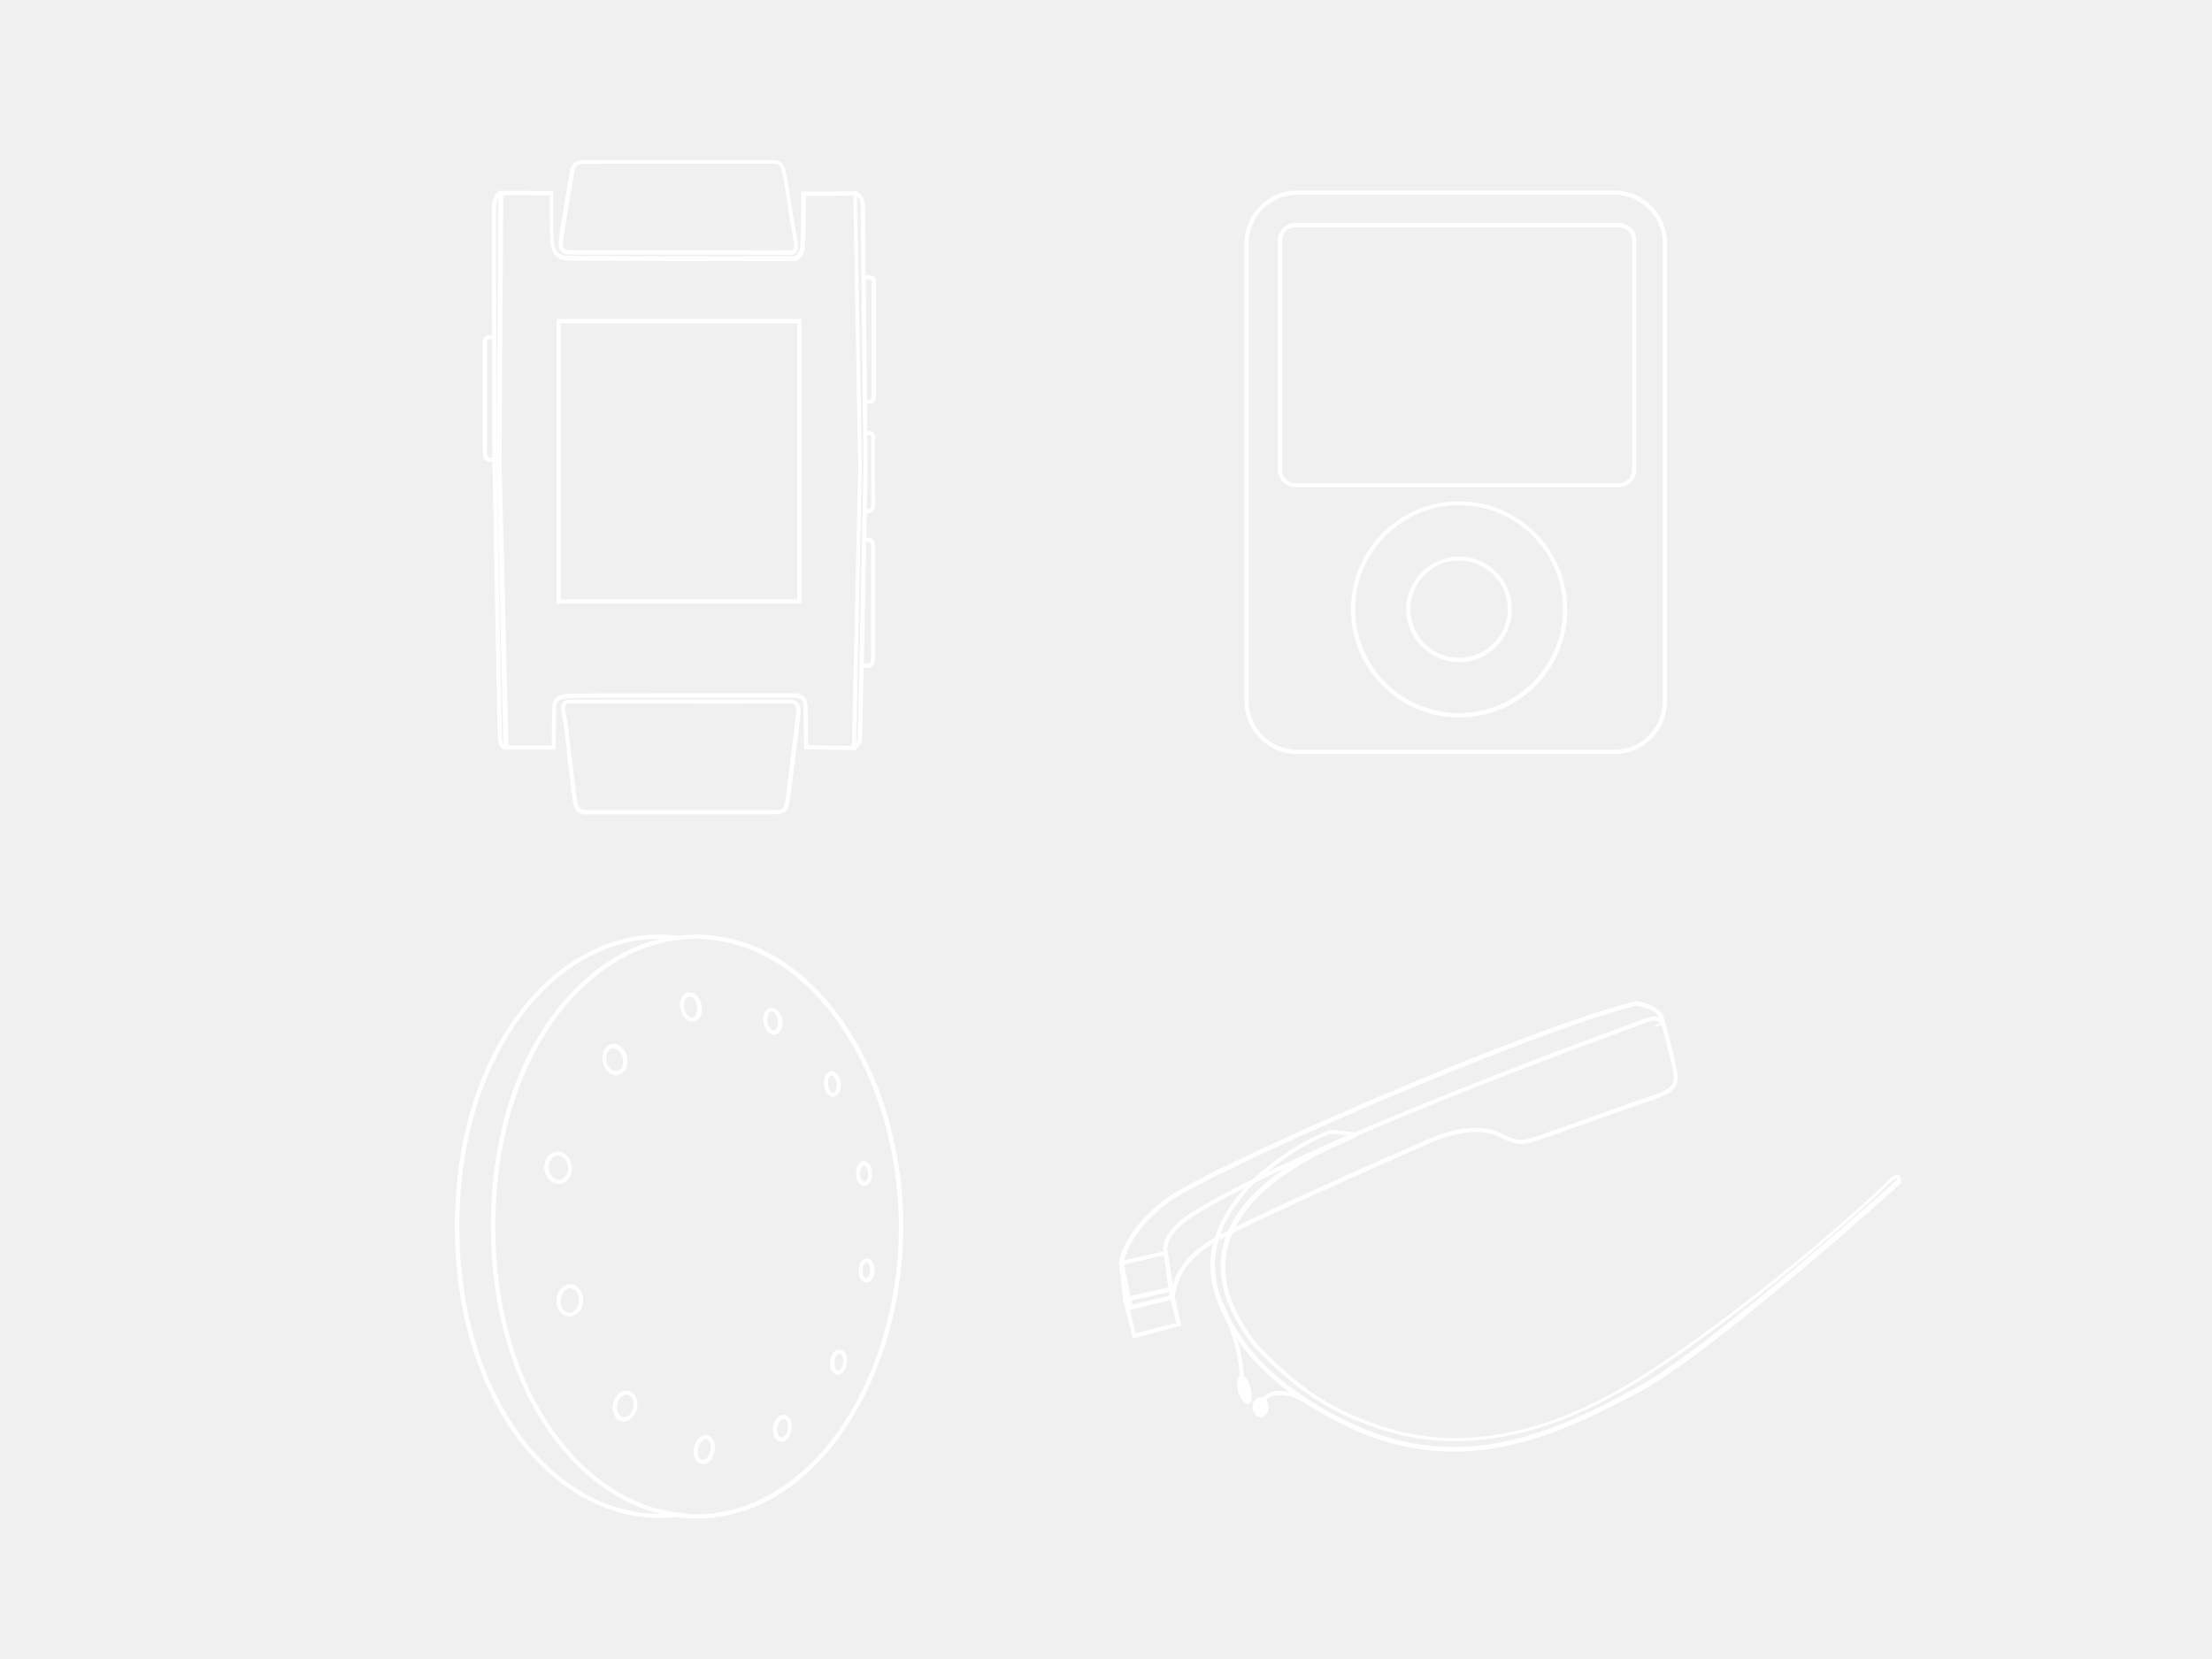
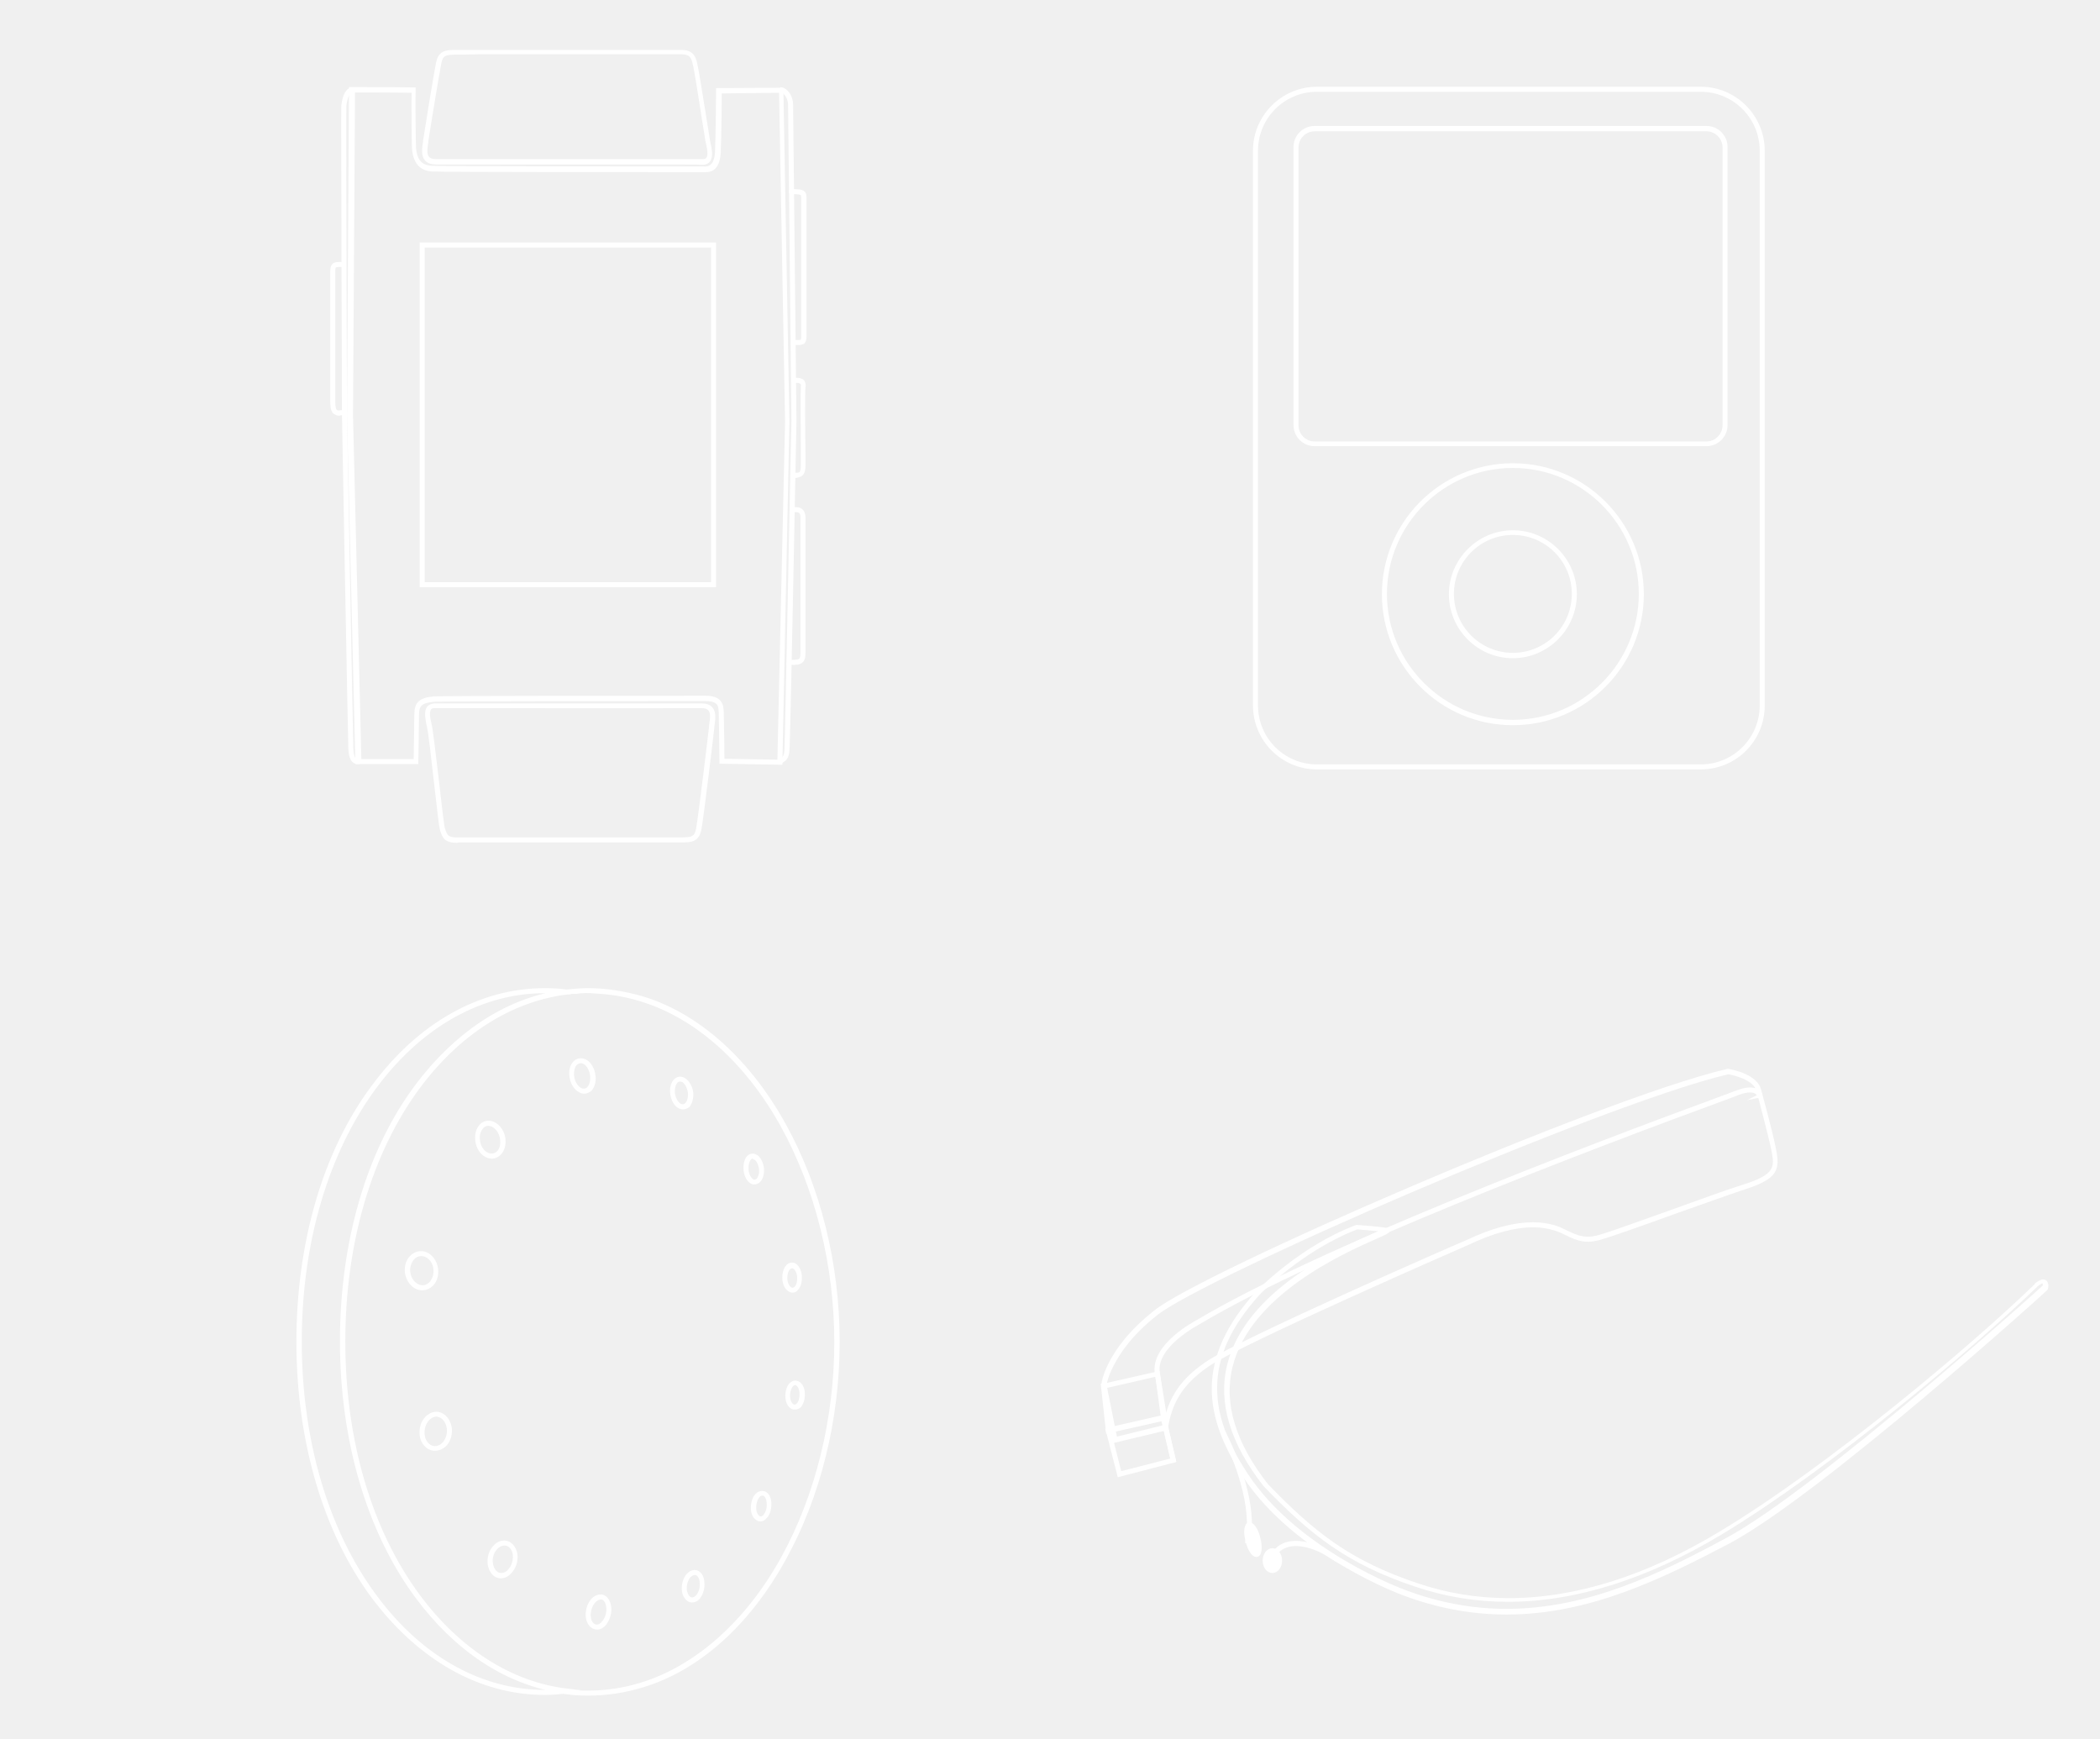
- <svg xmlns="http://www.w3.org/2000/svg" version="1.1" id="Layer_1" x="0px" y="0px" viewBox="0 0 800 600" enable-background="new 0 0 800 600" xml:space="preserve">
+ <svg xmlns="http://www.w3.org/2000/svg" version="1.1" id="Layer_1" x="0px" y="0px" viewBox="76 43 627 519" enable-background="new 76 43 627 519" xml:space="preserve">
  <g>
    <path fill="#FFFFFF" stroke="#FFFFFF" stroke-miterlimit="10" d="M408.8,473.2l-0.1-0.3c-1.7-8.1-2.5-12.2-2.9-14.2   c-0.2-1-0.3-1.6-0.4-1.8h-0.1v-0.3c0-0.1,0.2-2.7,2.3-6.7c1.9-3.7,5.8-9.4,13.5-15.4c6.8-5.4,38.4-20.6,76.8-37   c32.5-13.9,74.2-30.3,93.9-34.9h0.1h0.1c1.9,0.3,8.2,1.8,9.3,5.7c0,0.1,3.5,12.6,4.5,18c1.1,5.7,0.7,8.2-9,11.3   c-4.5,1.5-12.9,4.5-21.1,7.4c-9.7,3.5-18.9,6.8-22.2,7.7c-1.2,0.3-2.3,0.5-3.3,0.5c-2.5,0-4.5-0.9-6.5-1.9c-1.2-0.6-2.5-1.2-4-1.6   c-1.8-0.5-3.7-0.8-5.9-0.8c-5.7,0-12.3,1.8-19.6,5.3c-0.7,0.3-67.9,29.6-77.6,36.3c-8.6,5.9-11.2,11.8-12.4,18.8v0.2L408.8,473.2z    M405.9,456.6c0.1,0.2,0.2,0.8,0.4,2c0.4,2,1.2,6,2.8,13.9l14.6-3.6c1.3-7,3.9-13,12.6-18.9c9.7-6.7,77-36.1,77.7-36.3   c7.3-3.5,13.9-5.3,19.8-5.3c2.2,0,4.2,0.3,6,0.8c1.5,0.4,2.8,1.1,4.1,1.7c2,1,3.9,1.8,6.3,1.8c1,0,2.1-0.2,3.2-0.5   c3.3-0.9,12.9-4.4,22.2-7.7c8.1-2.9,16.5-6,21.1-7.4c9.8-3.1,9.7-5.6,8.7-10.7c-1.1-5.3-4.5-17.8-4.5-17.9c-1-3.6-7.1-5-8.9-5.3   l0,0c-19.7,4.6-61.4,21.1-93.8,34.9c-38.4,16.4-69.9,31.6-76.7,36.9c-7.6,5.9-11.4,11.5-13.3,15.2   C406.3,453.7,405.9,456.2,405.9,456.6z" />
  </g>
  <g>
    <path fill="#FFFFFF" stroke="#FFFFFF" stroke-miterlimit="10" d="M426.1,479.1l-2.1-9c0-0.1-1.3-8.7-2.7-17   c-1.4-8.5,11.8-15.3,12.3-15.6C469.5,416.1,548.3,386,592,370c1.5-0.6,2.5-0.9,2.9-1.1c2.5-0.9,4.4-1,5.6-0.3   c1,0.6,1.2,1.4,1.2,1.5l-0.5,0.1l0.2-0.1l-0.2,0.1c0,0-0.2-0.7-1-1.2c-0.8-0.4-2.3-0.7-5.2,0.4c-0.4,0.2-1.4,0.5-2.9,1.1   c-43.7,16-122.4,46-158.2,67.4c-0.1,0.1-13.5,6.9-12.1,15.1c1.4,8.3,2.7,16.9,2.7,17l2.1,9L426.1,479.1z" />
  </g>
  <g>
    <path fill="#FFFFFF" stroke="#FFFFFF" stroke-miterlimit="10" d="M406.7,470.4l-1.5-13.8h0.2l16.4-3.7l1.8,13.7L406.7,470.4z    M405.8,457l1.4,12.8l15.9-3.7l-1.7-12.7L405.8,457z" />
  </g>
  <path fill="none" stroke="#FFFFFF" stroke-miterlimit="10" d="M410.1,483.4l-3.5-13.6l0.2-0.1l16.7-3.8l3.1,13.2L410.1,483.4z   M407.2,470.2l3.2,12.6l15.6-4l-2.9-12.3L407.2,470.2z" />
  <g id="XMLID_2_">
    <g>
      <g>
        <path fill="#FFFFFF" stroke="#FFFFFF" stroke-miterlimit="10" d="M525.8,524.5c-10.3,0-20.6-1.9-30.7-5.7     c-0.3-0.1-32.1-11.8-47.5-35.1c-6.3-9.7-9.3-18-9.3-26.1c0-9.6,4.3-19,13-28.6c0.1-0.1,12.8-13.4,29.7-19.8h0.1h0.1     c6.4,0.4,8.9,0.9,8.9,0.9h0.1l0.2,0.1v0.2c0,0.3-0.5,0.6-3.7,2c-10.4,4.6-37.9,17-43.2,38.6c-2.7,11,0.9,22.9,10.7,35.4     c13.9,14.4,24.7,23,45.1,29.8c8.6,2.9,17.7,4.4,27.1,4.4l0,0c20.1,0,41.4-6.7,63.4-20c31.9-19.2,74.9-55.3,94.1-73.9     c0-0.2,0.2-0.4,1.3-1c0.7-0.4,1.4-0.3,1.7,0.3c0.3,0.6,0.2,1.4,0,1.8c-0.2,0.3-67.4,60.9-94.7,75.5     C572,513.9,550.4,524.5,525.8,524.5z M481.2,409.5c-16.8,6.4-29.4,19.6-29.5,19.7c-8.6,9.5-12.8,18.7-12.8,28.2     c0,8.1,2.9,16.3,9.2,25.8c15.2,23.2,46.9,34.8,47.2,34.9c10,3.8,20.2,5.7,30.5,5.7c24.4,0,46-10.5,66-21.3     c26.9-14.5,94.1-74.9,94.5-75.4c0.1-0.1,0.2-0.8,0-1.2c-0.1-0.3-0.3-0.3-0.4-0.3c-0.2,0-0.3,0.1-0.6,0.2     c-0.3,0.2-0.5,0.3-0.7,0.4l-0.4,0.3c-19.1,18.5-62.3,54.8-94.3,74.1c-22.1,13.3-43.5,20.1-63.7,20.1l0,0     c-9.4,0-18.6-1.5-27.2-4.4c-20.5-6.8-31.3-15.4-45.3-29.9c-9.9-12.6-13.6-24.7-10.8-35.9c5.4-21.9,33.1-34.3,43.5-38.9     c1.3-0.6,2.5-1.1,3.1-1.4C488.5,410.2,486,409.9,481.2,409.5z" />
      </g>
    </g>
  </g>
  <g>
    <path fill="#FFFFFF" stroke="#FFFFFF" stroke-miterlimit="10" d="M448.8,503.3l-0.5-0.1c2.2-10.7-3.4-24.6-7-31.9l0.4-0.2   C445.3,478.4,451,492.5,448.8,503.3z" />
  </g>
  <g>
    <path fill="#FFFFFF" stroke="#FFFFFF" stroke-miterlimit="10" d="M455.6,510.2l-0.5-0.1c0.4-2.8,1.9-4.9,4.2-5.9   c3.9-1.7,9.8-0.2,15.7,3.9l-0.3,0.4c-5.8-4-11.5-5.4-15.2-3.8C457.4,505.6,456,507.5,455.6,510.2z" />
  </g>
  <path fill="#FFFFFF" stroke="#FFFFFF" stroke-miterlimit="10" d="M448.6,503.1c-0.6-2.4-0.5-4.5,0.3-4.7s2,1.6,2.6,4  s0.5,4.5-0.3,4.7C450.4,507.3,449.3,505.5,448.6,503.1z M451.1,507.3c-1.1,0-2.2-2.1-2.7-4.2c-0.3-1.2-0.5-2.4-0.4-3.3  c0.1-1,0.4-1.7,0.9-1.8c0.1,0,0.1,0,0.2,0c1.1,0,2.2,2.1,2.7,4.2c0.6,2.2,0.6,4.8-0.5,5.1C451.2,507.3,451.1,507.3,451.1,507.3z   M449,498.5L449,498.5c-0.3,0.1-0.5,0.4-0.6,1.3s0.1,2,0.4,3.1c0.6,2.4,1.7,4,2.3,3.8c0.5-0.1,0.8-1.9,0.1-4.5  C450.6,500.1,449.6,498.5,449,498.5z M455.9,506.1c1.2,0,2.2,1.3,2.2,2.9s-1,2.9-2.2,2.9s-2.2-1.3-2.2-2.9S454.7,506.1,455.9,506.1z   M455.9,512.1c-1.3,0-2.4-1.4-2.4-3.2s1.1-3.2,2.4-3.2s2.4,1.4,2.4,3.2S457.2,512.1,455.9,512.1z M455.9,506.3  c-1.1,0-1.9,1.2-1.9,2.7s0.9,2.7,1.9,2.7s1.9-1.2,1.9-2.7S456.9,506.3,455.9,506.3z" />
  <g id="Layer_6">
    <g>
      <g>
        <path fill="#FFFFFF" stroke="#FFFFFF" stroke-miterlimit="10" d="M182.9,67" />
      </g>
      <g>
        <path fill="#FFFFFF" stroke="#FFFFFF" stroke-miterlimit="10" d="M309.1,270.8l-17.8-0.3v-0.2c0-0.1-0.1-11.1-0.2-14     c0-0.2,0-0.3,0-0.5c-0.1-2-0.1-4-4.5-4c-8,0-78.6,0-81,0.2c-4.5,0.4-5,1.8-5,4.7c0,3-0.2,13.6-0.2,13.7v0.2h-17.8l-2.5-103.5     l0.6-97.6h0.2c0.1,0,12,0,18.4,0.1h0.3v0.3c-0.1,0.7,0,14.9,0.1,17.1c0.3,4,1.9,5.8,5.2,6c3.4,0.2,73.7,0.2,81.7,0.2     c3.1,0,3.3-3.7,3.4-4.9c0-0.2,0-0.3,0-0.4c0.2-4.1,0.3-17.8,0.3-17.9v-0.2l19.1-0.1v0.2l1.8,98.9L309.1,270.8z M291.8,270     l16.8,0.3l2.3-101.4l-1.8-98.7L291,70.4c0,1.9-0.1,13.9-0.3,17.7v0.1c0,0,0,0.1,0,0.3c-0.2,3.6-1.5,5.4-3.9,5.4     c-8,0-78.4,0-81.7-0.2c-3.5-0.2-5.3-2.3-5.6-6.5c-0.1-1.8-0.2-14.8-0.1-17c-5.9-0.1-16.1-0.1-17.9-0.1l-0.6,97l2.5,103H200     c0-1.6,0.2-10.7,0.2-13.5c0-3.3,0.8-4.8,5.4-5.2c2.3-0.2,67.9-0.2,81-0.2c4.8,0,4.9,2.5,5,4.5c0,0.2,0,0.3,0,0.5     C291.7,259,291.8,268.4,291.8,270z" />
      </g>
      <g>
        <path fill="#FFFFFF" stroke="#FFFFFF" stroke-miterlimit="10" d="M182.9,270.6c-2,0-2.3-2.3-2.4-4.2c-0.1-2.1-1.9-98.7-1.9-99.7     c0-3.7-0.3-90.8-0.2-92.1c0.1-0.8,0.5-4.7,2.7-5l0.1,0.5c-1.9,0.2-2.2,4.1-2.3,4.5c-0.1,1.3,0.2,91.2,0.2,92.1     c0,1,1.8,97.5,1.9,99.7c0.1,2.6,0.7,3.8,1.9,3.8V270.6z" />
      </g>
      <g>
        <path fill="#FFFFFF" stroke="#FFFFFF" stroke-miterlimit="10" d="M289.3,217.8h-87.5V115.9h87.5V217.8z M202.3,217.3h86.5V116.4     h-86.5L202.3,217.3L202.3,217.3z" />
      </g>
      <g>
        <path fill="#FFFFFF" stroke="#FFFFFF" stroke-miterlimit="10" d="M309,270.6l-0.3-0.4c0.2-0.1,0.3-0.2,0.5-0.3     c0.8-0.5,1.3-0.8,1.5-2.8c0.2-2.3,2-97.4,2.1-98.4c0-0.9-1-92.1-1-94.4c0-2.1-1.3-3.9-2.5-4.2l0.1-0.5c1.4,0.3,2.9,2.2,2.9,4.7     c0,2.2,1,93.5,1,94.4c-0.1,3.9-1.8,96-2.1,98.4c-0.2,2.2-0.9,2.6-1.7,3.1C309.3,270.4,309.2,270.5,309,270.6z" />
      </g>
      <g>
        <path fill="#FFFFFF" stroke="#FFFFFF" stroke-miterlimit="10" d="M264.7,91.6c-16.8,0-39.4,0-51,0c-4,0-6.8,0-7.5,0     c-1.3,0-2.3-0.3-2.9-1c-1.1-1.2-0.8-3.3-0.5-5.2v-0.3c0-0.2,3.3-20.6,3.9-23.4c0.7-3,2.2-3.3,5.4-3.3c0.7,0,3.2,0,6.9,0     c9.8,0,28,0,41.8,0c10.9,0,16.9,0,17.9,0c3.6-0.1,4.4,1.1,5,3.7c0.4,1.7,1.8,10.4,2.8,16.7c0.5,3.1,0.9,5.5,1,6.3l0.1,0.4     c0.4,1.9,0.9,4.2,0,5.4c-0.4,0.5-1,0.8-1.8,0.8C284.9,91.6,277.8,91.6,264.7,91.6z M212.2,58.8c-3.3,0-4.4,0.4-4.9,2.9     c-0.6,2.8-3.9,23.1-3.9,23.3v0.3c-0.3,1.9-0.6,3.8,0.3,4.8c0.5,0.6,1.3,0.9,2.5,0.9c0.7,0,3.4,0,7.5,0c11.6,0,34.2,0,51,0     c13.1,0,20.2,0,21.2,0c0.7,0,1.1-0.2,1.4-0.6c0.8-1,0.3-3.2-0.1-5l-0.1-0.4c-0.1-0.8-0.5-3.2-1-6.3c-1-6.3-2.3-15-2.8-16.7     c-0.5-2.4-1.3-3.4-4.5-3.3c-1,0-7.1,0-17.9,0c-13.8,0-32,0-41.8,0C215.4,58.8,212.9,58.8,212.2,58.8z" />
      </g>
      <g>
        <path fill="#FFFFFF" stroke="#FFFFFF" stroke-miterlimit="10" d="M212.3,294.1c-3.3,0-3.8-1.3-4.5-3.6c-0.2-0.6-0.8-5.9-1.8-14.6     c-0.8-7-1.6-14.2-2-15.8c0-0.3-0.1-0.6-0.2-0.9c-0.3-1.8-0.7-3.8,0.1-4.9c0.4-0.5,1-0.7,1.8-0.8c1,0,8.1,0,21.2,0     c16.8,0,39.4,0,51,0c4,0,6.8,0,7.5,0c1.3,0,2.3,0.3,2.9,1c1.1,1.2,0.8,3.3,0.5,5.2v0.3c-0.1,1.1-3.3,27.9-3.9,30.7     c-0.7,3-2.2,3.3-5.4,3.3c-0.7,0-3.2,0-6.9,0c-9.8,0-28,0-41.8,0c-10.9,0-16.9,0-17.9,0C212.6,294.1,212.5,294.1,212.3,294.1z      M226.9,253.9c-13.1,0-20.2,0-21.2,0c-0.6,0-1.1,0.2-1.4,0.6c-0.7,0.9-0.4,2.8,0,4.5c0.1,0.3,0.1,0.6,0.2,0.9     c0.3,1.6,1.2,8.8,2,15.8c0.8,6.9,1.6,14,1.8,14.5c0.7,2.4,1.2,3.4,4.5,3.3c1,0,7.1,0,17.9,0c13.8,0,32,0,41.8,0     c3.7,0,6.2,0,6.9,0c3.3,0,4.4-0.4,4.9-2.9c0.6-2.8,3.9-30.4,3.9-30.7v-0.3c0.3-1.9,0.6-3.8-0.3-4.8c-0.5-0.6-1.3-0.9-2.5-0.9     c-0.7,0-3.4,0-7.5,0C266.3,254,243.8,253.9,226.9,253.9z" />
      </g>
      <g>
        <path fill="#FFFFFF" stroke="#FFFFFF" stroke-miterlimit="10" d="M314.7,145.5c-0.1,0-0.2,0-0.3,0c-0.1,0-0.2,0-0.3,0h-1.3V145     h1.3c0.1,0,0.2,0,0.3,0c0.4,0,0.7,0,1-0.2c0.2-0.2,0.3-0.6,0.3-1.2v-41.4c0-1.2,0-1.6-1.9-1.7c-1.1-0.1-1.4-0.1-1.5,0l0,0     c-0.1,0-0.4-0.1-0.3-0.3c0-0.3,0.1-0.3,1.9-0.2c2.3,0.1,2.4,0.8,2.4,2.2v0.3v41.1c0,0.7-0.2,1.3-0.5,1.6     C315.4,145.4,315,145.5,314.7,145.5z" />
      </g>
      <g>
        <path fill="#FFFFFF" stroke="#FFFFFF" stroke-miterlimit="10" d="M313.3,185.2c-0.5,0-0.8,0-0.8-0.1l0.1-0.5c0,0,0.6,0.1,1.7,0     c0.8-0.1,1.3-0.6,1.3-2.7c0-0.4,0-1.6,0-3.2c0-6.2-0.1-19.1,0-20.3c0.1-0.5,0-0.8-0.2-1.1c-0.4-0.4-1-0.5-1.4-0.5h-1.1v-0.5h1.1     c0.4,0,1.3,0.1,1.7,0.6c0.3,0.4,0.4,0.9,0.3,1.5c-0.2,1.2-0.1,14.1,0,20.2c0,1.6,0,2.8,0,3.2c0,1.5-0.2,3-1.7,3.2     C313.9,185.2,313.6,185.2,313.3,185.2z" />
      </g>
      <g>
        <path fill="#FFFFFF" stroke="#FFFFFF" stroke-miterlimit="10" d="M312.8,241c-0.8,0-1.4-0.1-1.4-0.1l0.1-0.5c0,0,1.3,0.2,2.6,0     c1.2-0.2,1.4-1,1.4-2.6v-40.2c0-2-0.9-2.2-1.9-2.2h-1.2v-0.5h1.2c1,0,2.4,0.3,2.4,2.7v40.2c0,1.3-0.1,2.8-1.8,3.1     C313.7,241,313.2,241,312.8,241z" />
      </g>
      <g>
        <path fill="#FFFFFF" stroke="#FFFFFF" stroke-miterlimit="10" d="M177.3,166.6c-0.6,0-1-0.2-1.4-0.5c-0.8-0.7-0.8-2.2-0.8-3.9     v-38.1c0-2.1,0.6-2.4,2.5-2.4h1v0.5h-1c-1.8,0-2,0.2-2,1.9v38.1c0,1.5,0,2.9,0.6,3.5c0.3,0.3,0.6,0.4,1.2,0.3l1.4-0.1v0.5     l-1.4,0.1C177.4,166.6,177.3,166.6,177.3,166.6z" />
      </g>
    </g>
  </g>
  <g id="Layer_8">
    <g>
      <g>
        <path fill="none" stroke="#FFFFFF" stroke-miterlimit="10" d="M450.8,253.6c0,10.2,8.2,18.4,18.4,18.4h114.6     c10.2,0,18.4-8.2,18.4-18.4V88c0-10.2-8.2-18.4-18.4-18.4H469.2c-10.2,0-18.4,8.2-18.4,18.4L450.8,253.6L450.8,253.6z" />
        <path fill="none" stroke="#FFFFFF" stroke-miterlimit="10" d="M583.8,272.2H469.2c-10.3,0-18.6-8.4-18.6-18.6V88     c0-10.3,8.4-18.6,18.6-18.6h114.6c10.3,0,18.6,8.4,18.6,18.6v165.6C602.4,263.9,594.1,272.2,583.8,272.2z M469.2,69.9     c-10,0-18.1,8.1-18.1,18.1v165.6c0,10,8.1,18.1,18.1,18.1h114.6c10,0,18.1-8.1,18.1-18.1V88c0-10-8.1-18.1-18.1-18.1H469.2z" />
      </g>
      <g>
        <path fill="none" stroke="#FFFFFF" stroke-miterlimit="10" d="M463,169.9c0,3,2.5,5.5,5.5,5.5h117c3,0,5.5-2.5,5.5-5.5v-83     c0-3-2.5-5.5-5.5-5.5h-117c-3,0-5.5,2.5-5.5,5.5V169.9z" />
        <path fill="none" stroke="#FFFFFF" stroke-miterlimit="10" d="M585.5,175.7h-117c-3.2,0-5.8-2.6-5.8-5.8v-83     c0-3.2,2.6-5.8,5.8-5.8h117c3.2,0,5.8,2.6,5.8,5.8v83C591.3,173.1,588.7,175.7,585.5,175.7z M468.5,81.7c-2.9,0-5.3,2.4-5.3,5.3     v83c0,2.9,2.4,5.3,5.3,5.3h117c2.9,0,5.3-2.4,5.3-5.3V87c0-2.9-2.4-5.3-5.3-5.3H468.5z" />
      </g>
      <path fill="none" stroke="#FFFFFF" stroke-miterlimit="10" d="M527.7,201.9c10.2,0,18.4,8.2,18.4,18.4s-8.2,18.4-18.4,18.4    s-18.4-8.2-18.4-18.4S517.5,201.9,527.7,201.9z M527.7,239c-10.3,0-18.6-8.4-18.6-18.6s8.4-18.6,18.6-18.6    c10.3,0,18.6,8.4,18.6,18.6S537.9,239,527.7,239z M527.7,202.2c-10,0-18.1,8.1-18.1,18.1s8.1,18.1,18.1,18.1s18.1-8.1,18.1-18.1    S537.7,202.2,527.7,202.2z M527.7,181.9c21.2,0,38.4,17.2,38.4,38.4s-17.2,38.4-38.4,38.4s-38.4-17.2-38.4-38.4    S506.5,181.9,527.7,181.9z M527.7,259c-21.3,0-38.6-17.3-38.6-38.6s17.3-38.6,38.6-38.6c21.3,0,38.6,17.3,38.6,38.6    S549,259,527.7,259z M527.7,182.2c-21,0-38.1,17.1-38.1,38.1s17.1,38.1,38.1,38.1s38.1-17.1,38.1-38.1S548.7,182.2,527.7,182.2z" />
    </g>
  </g>
  <path id="Layer_9_copy" fill="none" stroke="#FFFFFF" stroke-miterlimit="10" d="M310.1,378.7c10.4,18.7,16.1,41.7,16.1,64.9  s-5.7,46.2-16.1,64.9c-10.7,19.4-25.7,32.8-42.4,37.8c-5.3,1.6-10.6,2.4-16,2.4c-2.3,0-4.4-0.1-6.6-0.4c0.6-0.1,1.2-0.1,1.8-0.2  c-0.1,0-0.1,0-0.2,0c0.3,0,0.8,0,1.1,0c1.3,0.1,2.6,0.1,3.9,0.1c5.3,0,10.6-0.8,15.8-2.4c16.5-5.1,31.5-18.4,42.1-37.5  c10.3-18.6,16-41.6,16-64.6s-5.7-45.9-16-64.6c-10.6-19.1-25.5-32.5-42.1-37.6c-4.5-1.4-9.2-2.2-13.8-2.4c-1.9-0.2-3.8-0.2-5.6,0.1  c-0.2,0-0.4,0-0.8,0c-0.8-0.1-1.5-0.2-2.2-0.3c2.2-0.2,4.3-0.4,6.6-0.4c5.3,0,10.7,0.9,16,2.4C284.3,345.9,299.4,359.4,310.1,378.7z   M247.4,339.1c-0.1,0-0.3,0-0.4,0C247.1,339.2,247.2,339.2,247.4,339.1L247.4,339.1z M247.4,339.1c-0.1,0-0.2,0-0.4,0.1  c-0.1,0-0.2,0-0.2,0c-0.5,0-1,0.1-1.5,0.2c-0.8-0.1-1.5-0.2-2.3-0.2c0.8-0.1,1.5-0.2,2.3-0.3C245.8,338.9,246.6,339,247.4,339.1z   M246.7,339.2c0.1,0,0.2,0,0.2,0c-0.4,0.1-0.9,0.1-1.2,0.2c-0.2,0-0.3,0-0.5,0C245.7,339.4,246.2,339.4,246.7,339.2z M246.7,548  c0.1,0,0.2,0,0.2,0c-0.6,0.1-1.2,0.2-1.8,0.2c-0.8-0.1-1.5-0.2-2.3-0.3c0.8-0.1,1.5-0.1,2.3-0.2c0.1,0,0.3,0,0.4,0.1l0.3,0.1  C246.3,547.9,246.5,548,246.7,548z M245.6,547.8c-0.1,0-0.3,0-0.4-0.1h0.1L245.6,547.8z M245.2,338.9c-0.8,0.1-1.5,0.2-2.3,0.3  c-1.4-0.1-2.8-0.2-4.2-0.2c-19.1,0-37.2,10.2-50.8,28.6c-14.4,19.5-22.3,46.4-22.3,75.9s7.9,56.4,22.3,75.9  c13.6,18.5,31.7,28.6,50.8,28.6c1.4,0,2.7-0.1,4.1-0.2c0.8,0.1,1.5,0.2,2.3,0.3c-2.2,0.2-4.2,0.4-6.4,0.4  c-19.4,0-37.5-10.3-51.4-28.9c-14.3-19.3-22.3-46.4-22.3-76s7.9-56.8,22.4-76.2c13.7-18.6,32-28.9,51.2-28.9  C240.9,338.5,243,338.6,245.2,338.9z M242.9,339.2c0.8,0,1.5,0.1,2.3,0.2c-16.6,2.1-32.2,11.9-44.3,28.2  c-14.4,19.5-22.3,46.4-22.3,75.9s7.9,56.4,22.3,75.9c12.1,16.3,27.7,26.2,44.3,28.2c-0.8,0.1-1.5,0.2-2.3,0.2  c-16-2.6-30.8-12.4-42.5-28.2C186,500.1,178,473,178,443.4s7.9-56.8,22.4-76.2C212.1,351.6,226.9,341.8,242.9,339.2z M279.9,373.7  c-0.3,0-0.6-0.1-0.9-0.2c-1.2-0.5-2.2-2.2-2.4-4.1c-0.2-1.5,0.2-2.9,0.9-3.7c0.7-0.8,1.6-1,2.6-0.5c1.2,0.6,2.2,2.3,2.4,4.1  c0.1,1.5-0.3,2.9-1,3.8C281,373.5,280.4,373.7,279.9,373.7z M279,365.4c-0.5,0-0.9,0.2-1.2,0.6c-0.6,0.7-0.9,2-0.8,3.3  c0.2,1.7,1.1,3.2,2.1,3.7c0.7,0.3,1.4,0.2,1.9-0.4c0.7-0.7,1-2,0.9-3.4c-0.2-1.6-1.1-3.2-2.1-3.7C279.5,365.5,279.3,365.4,279,365.4  z M301.2,396.1c-0.2,0-0.4,0-0.6-0.1c-1.1-0.5-2-2.1-2.1-3.8c-0.1-1.5,0.2-2.9,0.9-3.7c0.6-0.6,1.4-0.8,2.1-0.4  c1.1,0.4,1.9,2.1,2.1,3.7c0.1,1.5-0.2,2.9-1,3.7C302.2,395.9,301.7,396.1,301.2,396.1z M300.7,388.4c-0.3,0-0.7,0.2-0.9,0.5  c-0.6,0.7-0.9,1.9-0.8,3.3c0.1,1.7,1,3,1.8,3.4c0.1,0,0.3,0.1,0.4,0.1c0.4,0,0.8-0.2,1.1-0.5c0.6-0.7,1-1.9,0.8-3.3  c-0.2-1.6-1-3-1.8-3.2C301.1,388.5,300.9,388.4,300.7,388.4z M312.6,428.4c-0.2,0-0.3,0-0.5-0.1c-1.1-0.4-1.9-1.7-2-3.4  c-0.1-1.5,0.2-2.9,1-3.8c0.5-0.6,1.2-0.8,1.9-0.6c1,0.4,1.8,1.8,1.9,3.4c0.1,1.5-0.2,3-1,3.8C313.6,428.2,313.1,428.4,312.6,428.4z   M312.6,421.1c-0.4,0-0.7,0.2-1.1,0.5c-0.7,0.7-1,2-0.9,3.4s0.8,2.6,1.7,2.9c0.4,0.1,0.9,0,1.3-0.4c0.7-0.7,1-2,0.9-3.4  s-0.8-2.6-1.6-2.9C312.8,421.1,312.7,421.1,312.6,421.1z M313.4,463.3c-0.1,0-0.2,0-0.4,0c-1.1-0.2-1.9-1.5-2-3.1  c-0.1-1.5,0.3-3.1,1.1-3.9c0.5-0.5,1.1-0.8,1.7-0.6c1.1,0.2,1.9,1.5,2,3.1s-0.3,3.1-1.1,4C314.4,463.1,313.9,463.3,313.4,463.3z   M313.4,456c-0.4,0-0.8,0.3-1,0.5c-0.7,0.8-1.1,2.2-1,3.6s0.8,2.5,1.6,2.7c0.4,0.1,0.9-0.1,1.3-0.5c0.7-0.7,1-2.2,0.9-3.6  s-0.8-2.5-1.6-2.7C313.6,456,313.5,456,313.4,456z M303,496.7h-0.1c-1.1-0.1-2.1-1.4-2.2-3c-0.1-1.7,0.3-3.4,1.2-4.3  c0.5-0.6,1.1-0.8,1.7-0.8l0,0c1.2,0,2.1,1.2,2.2,3c0.1,1.6-0.3,3.4-1.3,4.3C304.1,496.4,303.6,496.7,303,496.7z M303.6,489  c-0.4,0-0.9,0.2-1.2,0.6c-0.8,0.9-1.2,2.4-1.1,4c0.1,1.4,0.9,2.5,1.7,2.6h0.1c0.5,0,1-0.3,1.2-0.6c0.8-0.9,1.3-2.5,1.1-4  c-0.1-1.5-0.8-2.6-1.7-2.6H303.6z M282.6,520.9c-1.2,0-2.3-1.3-2.5-3s0.3-3.5,1.3-4.7c0.6-0.6,1.3-1,1.9-1h0.1  c1.3,0,2.3,1.3,2.4,3.1c0.2,1.7-0.3,3.5-1.3,4.7C284,520.6,283.3,520.9,282.6,520.9z M283.5,512.7h-0.1c-0.5,0-1.1,0.3-1.6,0.8  c-0.9,1-1.4,2.7-1.2,4.3c0.2,1.5,1.1,2.6,2,2.6c0.6,0,1.1-0.3,1.6-0.8c0.9-1,1.4-2.7,1.2-4.3C285.3,513.8,284.5,512.7,283.5,512.7z   M254.3,529L254.3,529c-1.5,0-2.7-1.4-2.9-3.3c-0.2-1.8,0.4-3.7,1.5-5c0.7-0.8,1.6-1.2,2.4-1.2h0.1c1.3,0,2.4,1.4,2.6,3.3  c0.2,1.7-0.4,3.6-1.4,4.9C256,528.5,255.1,529,254.3,529L254.3,529z M255.5,520h-0.1c-0.7,0-1.4,0.4-2.1,1.1c-1,1.2-1.6,3-1.4,4.6  c0.1,1.6,1.1,2.8,2.3,2.8c0.7,0,1.4-0.4,2-1.2c1-1.2,1.5-2.9,1.3-4.5C257.4,521.2,256.5,520,255.5,520z M225.5,513.7  c-1.7,0-3-1.5-3.4-3.7c-0.2-1.9,0.3-3.8,1.5-5.1c0.8-1,1.9-1.5,3-1.5h0.1c1.7,0.1,3,1.7,3.3,3.7c0.2,1.9-0.4,3.8-1.6,5.1  C227.6,513.2,226.5,513.7,225.5,513.7z M226.6,503.9c-0.9,0-1.9,0.5-2.6,1.3c-1.1,1.2-1.6,3-1.3,4.7c0.3,1.9,1.5,3.2,2.9,3.2  c0.9,0,1.8-0.4,2.5-1.2c1.1-1.2,1.7-3,1.5-4.8s-1.4-3.1-2.8-3.2L226.6,503.9z M205.9,475.6c-0.1,0-0.3,0-0.4,0  c-1.9-0.2-3.5-2-3.7-4.2c-0.2-1.8,0.3-3.7,1.4-4.9c1-1.1,2.3-1.7,3.6-1.5c1.8,0.3,3.2,2,3.6,4.3c0.2,1.8-0.3,3.6-1.4,4.9  C208.1,475.1,207,475.6,205.9,475.6z M206.4,465.4c-1,0-2,0.5-2.8,1.4c-1,1.2-1.5,2.9-1.3,4.6c0.2,2,1.6,3.6,3.2,3.8  c1.1,0.1,2.2-0.3,3.1-1.3c1-1.2,1.5-2.8,1.3-4.5c-0.3-2.1-1.5-3.6-3.1-3.9C206.7,465.4,206.5,465.4,206.4,465.4z M202.1,427.7  c-0.3,0-0.6,0-0.9-0.1c-1.9-0.4-3.4-2.3-3.8-4.6c-0.2-1.8,0.2-3.4,1.3-4.6c1-1.1,2.4-1.6,3.9-1.3c1.9,0.5,3.4,2.4,3.7,4.7  c0.2,1.8-0.2,3.4-1.3,4.6C204.2,427.2,203.2,427.7,202.1,427.7z M201.8,417.5c-1,0-1.9,0.4-2.6,1.2c-0.9,1.1-1.4,2.6-1.2,4.2  c0.3,2.1,1.7,3.8,3.4,4.2c1.2,0.3,2.4-0.1,3.3-1.1c0.9-1.1,1.4-2.6,1.2-4.2c-0.2-2.1-1.6-3.8-3.3-4.2  C202.3,417.5,202,417.5,201.8,417.5z M222.8,388.4c-0.4,0-0.8-0.1-1.1-0.2c-1.7-0.6-3.1-2.5-3.3-4.8c-0.2-1.6,0.2-3.2,1.1-4.2  c0.9-1.1,2.3-1.4,3.6-0.9c1.7,0.7,3.1,2.6,3.3,4.7c0.2,1.6-0.2,3.2-1.1,4.2C224.6,388,223.7,388.4,222.8,388.4z M221.8,378.6  c-0.7,0-1.5,0.3-2,1c-0.8,0.9-1.2,2.3-1,3.8c0.2,2,1.4,3.8,3,4.3c1.2,0.4,2.3,0.1,3.1-0.8s1.1-2.3,0.9-3.8c-0.2-1.9-1.4-3.7-3-4.3  C222.5,378.7,222.2,378.6,221.8,378.6z M250.4,369c-0.4,0-0.8-0.1-1.1-0.3c-1.4-0.6-2.6-2.4-2.8-4.5c-0.2-1.6,0.2-3,1-3.9  s2-1.1,3.1-0.6c1.4,0.6,2.5,2.5,2.7,4.5c0.2,1.6-0.2,3.1-1,4C251.8,368.7,251.1,369,250.4,369z M249.4,359.9c-0.6,0-1.1,0.3-1.6,0.7  c-0.7,0.8-1,2.1-0.9,3.6c0.2,1.9,1.3,3.6,2.5,4.1c0.9,0.4,1.8,0.2,2.4-0.5c0.7-0.8,1-2.1,0.9-3.6c-0.2-1.9-1.2-3.6-2.4-4.1  C250.1,360,249.7,359.9,249.4,359.9z" />
</svg>
